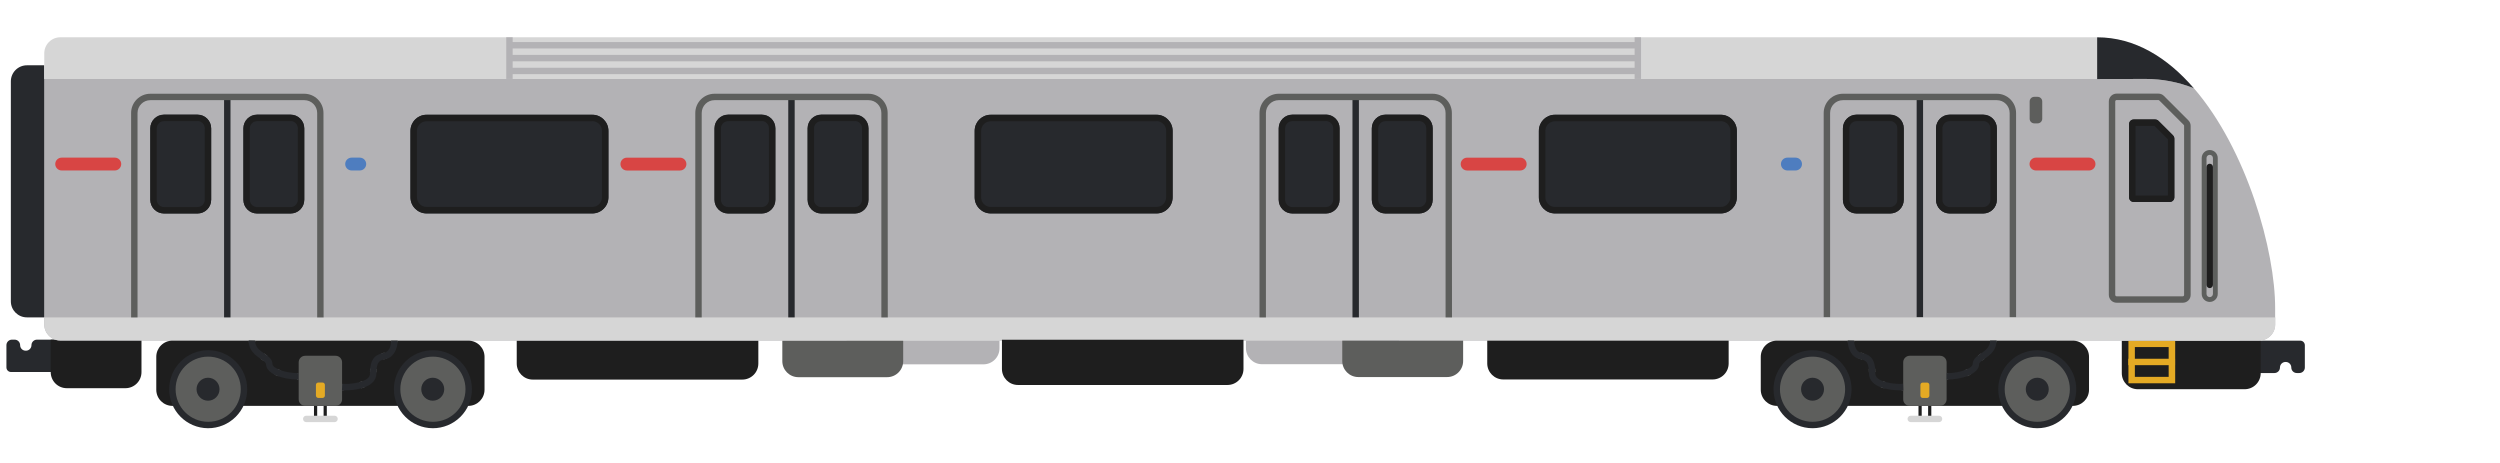
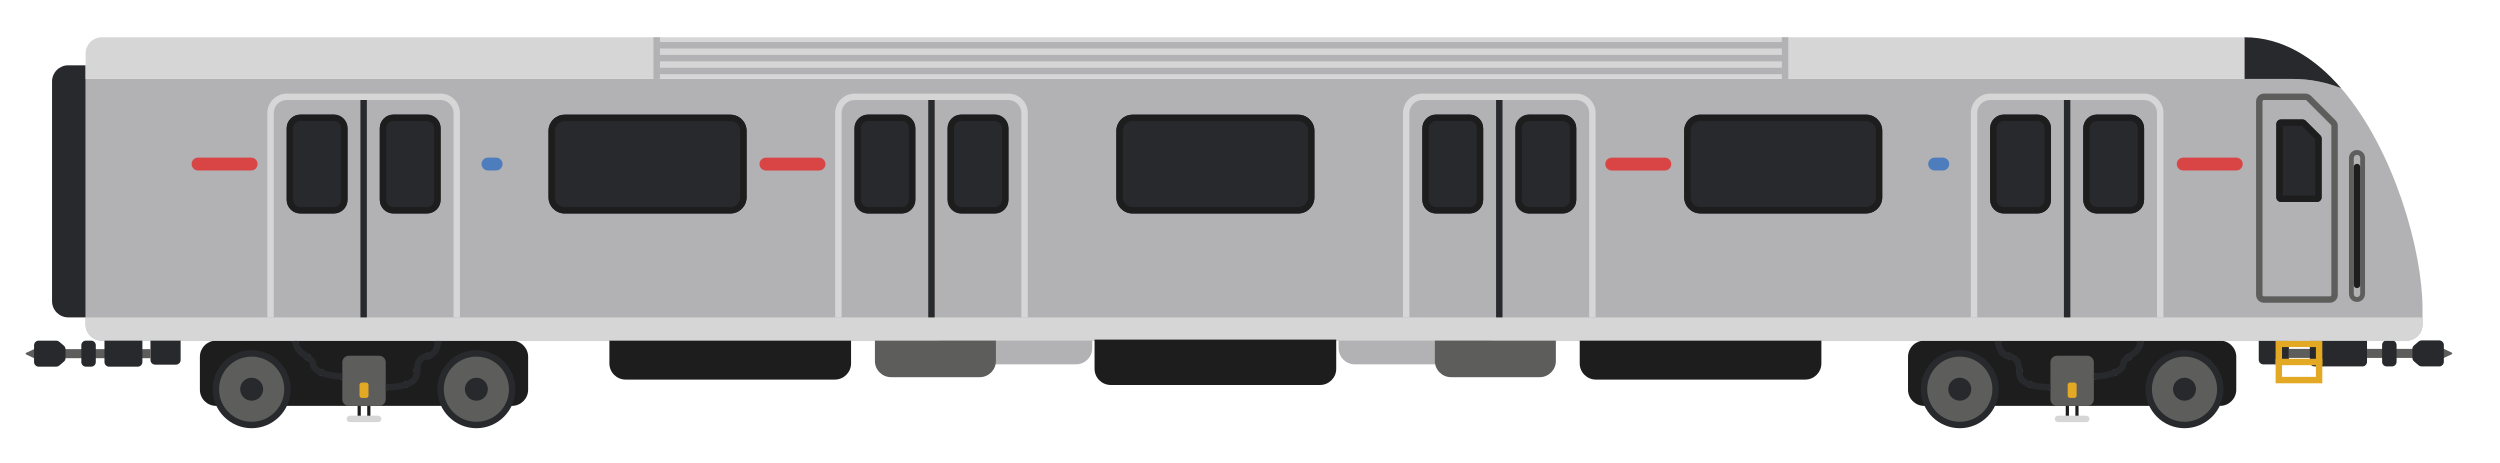
- <svg xmlns="http://www.w3.org/2000/svg" viewBox="0 0 778.74 144">
+ <svg xmlns="http://www.w3.org/2000/svg" viewBox="0 0 778.745 144">
  <defs>
-     <style>.cls-1{fill:#27292d;}.cls-2{fill:#1e1e1e;}.cls-3{fill:#e4aa24;}.cls-4{fill:#b3b2b5;}.cls-5{fill:#5d5f5d;}.cls-6{fill:#5d5e5c;}.cls-7{fill:#d6d6d6;}.cls-8{fill:#d84544;}.cls-9{fill:#4e7dbf;}.cls-10,.cls-11,.cls-12{fill:none;stroke:#5d5f5d;stroke-miterlimit:10;stroke-width:2px;}.cls-11{stroke-dasharray:1.04 5.21;}.cls-12{stroke-dasharray:1.12 5.61;}</style>
+     <style>.a{fill:#5d5e5c;}.b{fill:#27292c;}.c{fill:#1d1d1d;}.d{fill:#d5d6d5;}.e{fill:#e4a924;}.f,.g,.h{fill:none;stroke:#5e5f5d;stroke-miterlimit:10;stroke-width:2px;}.g{stroke-dasharray:1.043 5.215;}.h{stroke-dasharray:1.123 5.613;}.i{fill:#b2b1b4;}.j{fill:#5e5f5d;}.k{fill:#d94445;}.l{fill:#4e7dbe;}</style>
  </defs>
-   <g id="Toronto_Rocket" data-name="Toronto Rocket">
-     <path class="cls-1" d="M22.32,115.88V105.8H11.52a1.72,1.72,0,0,0-1.72,1.72h0a1.72,1.72,0,0,1-1.72,1.72H8a1.72,1.72,0,0,1-1.73-1.72h0a1.72,1.72,0,0,0-1.72-1.72H3.76A1.72,1.72,0,0,0,2,107.52v6.92a1.43,1.43,0,0,0,1.44,1.44Z" />
-     <path class="cls-2" d="M20.84,120.92H39.07a5,5,0,0,0,5-5V105.8H15.8v10.08A5,5,0,0,0,20.84,120.92Z" />
-     <path class="cls-1" d="M697.68,106.11V116.2h10.8a1.72,1.72,0,0,0,1.72-1.72h0a1.72,1.72,0,0,1,1.72-1.73H712a1.72,1.72,0,0,1,1.73,1.73h0a1.72,1.72,0,0,0,1.72,1.72h.78a1.72,1.72,0,0,0,1.72-1.72v-6.93a1.44,1.44,0,0,0-1.44-1.44Z" />
-     <path class="cls-2" d="M699.16,121.24H665.93a5,5,0,0,1-5-5V106.11H704.2V116.2A5,5,0,0,1,699.16,121.24Z" />
-     <path class="cls-3" d="M675.53,108.11v9.28H665v-9.28h10.56m2-2H663v13.28h14.56V106.11Z" />
-     <path class="cls-4" d="M683.39,27.49a40.08,40.08,0,0,0-15-2.9H13.79v76.48a5,5,0,0,0,5,5H703.7a5,5,0,0,0,5-5v-5C708.74,78.13,699.91,46.62,683.39,27.49Z" />
-     <path class="cls-1" d="M8.38,20.34h5.41a0,0,0,0,1,0,0V98.86a0,0,0,0,1,0,0H8.38a5,5,0,0,1-5-5V25.38A5,5,0,0,1,8.38,20.34Z" />
-     <path class="cls-5" d="M688.32,94.05a2.5,2.5,0,0,1-2.5-2.5V49.23a2.5,2.5,0,0,1,5,0V91.55A2.5,2.5,0,0,1,688.32,94.05Z" />
-     <path class="cls-4" d="M688.32,92.55a1,1,0,0,1-1-1V49.23a1,1,0,0,1,2,0V91.55A1,1,0,0,1,688.32,92.55Z" />
-     <path class="cls-1" d="M668.38,24.59a40.08,40.08,0,0,1,15,2.9h0c-8.2-9.49-18.3-15.87-30.15-15.87v13Z" />
-     <rect class="cls-3" x="662.97" y="111.75" width="14.55" height="2" />
-     <path class="cls-6" d="M679.9,94.3H659.33a2.44,2.44,0,0,1-2.44-2.44V31.6a2.44,2.44,0,0,1,2.44-2.44h13a2.41,2.41,0,0,1,1.72.71l7.62,7.62a2.41,2.41,0,0,1,.71,1.72V91.86A2.44,2.44,0,0,1,679.9,94.3ZM659.33,31.16a.44.44,0,0,0-.44.44V91.86a.44.44,0,0,0,.44.44H679.9a.43.43,0,0,0,.44-.44V39.21a.45.45,0,0,0-.12-.31l-7.62-7.61a.44.44,0,0,0-.31-.13Z" />
-     <path class="cls-1" d="M671.36,37.22h-6.72a1.44,1.44,0,0,0-1.44,1.44V61.47a1.44,1.44,0,0,0,1.44,1.44h11.22a1.44,1.44,0,0,0,1.44-1.44V43.17a1.45,1.45,0,0,0-.42-1l-4.51-4.51A1.42,1.42,0,0,0,671.36,37.22Z" />
-     <path class="cls-2" d="M671.12,39.22l4.18,4.18V60.91H665.2V39.22h5.92m.24-2h-6.72a1.44,1.44,0,0,0-1.44,1.44V61.47a1.44,1.44,0,0,0,1.44,1.44h11.22a1.44,1.44,0,0,0,1.44-1.44V43.17a1.45,1.45,0,0,0-.42-1l-4.51-4.51a1.42,1.42,0,0,0-1-.42Z" />
-     <rect class="cls-1" x="597.03" y="30.16" width="2" height="68.7" />
-     <path class="cls-6" d="M628,98.86h-2V35.2a4,4,0,0,0-4-4H574.07a4,4,0,0,0-4,4V98.86h-2V35.2a6,6,0,0,1,6-6H622a6,6,0,0,1,6,6Z" />
-     <path class="cls-7" d="M18.83,11.61h634.4a0,0,0,0,1,0,0v13a0,0,0,0,1,0,0H13.79a0,0,0,0,1,0,0V16.65A5,5,0,0,1,18.83,11.61Z" />
-     <path class="cls-7" d="M708.74,101.07V98.86H13.79v2.21a5,5,0,0,0,5,5H703.7A5,5,0,0,0,708.74,101.07Z" />
-     <rect class="cls-1" x="574.06" y="35.7" width="18.96" height="30.8" rx="4.26" />
-     <path class="cls-2" d="M588.75,37.7A2.26,2.26,0,0,1,591,40V62.24a2.26,2.26,0,0,1-2.26,2.26H578.32a2.26,2.26,0,0,1-2.26-2.26V40a2.26,2.26,0,0,1,2.26-2.26h10.43m0-2H578.32A4.26,4.26,0,0,0,574.06,40V62.24a4.26,4.26,0,0,0,4.26,4.26h10.43A4.26,4.26,0,0,0,593,62.24V40a4.26,4.26,0,0,0-4.26-4.26Z" />
-     <rect class="cls-1" x="603.06" y="35.7" width="18.96" height="30.8" rx="4.26" />
-     <path class="cls-2" d="M617.75,37.7A2.26,2.26,0,0,1,620,40V62.24a2.26,2.26,0,0,1-2.26,2.26H607.32a2.26,2.26,0,0,1-2.26-2.26V40a2.26,2.26,0,0,1,2.26-2.26h10.43m0-2H607.32A4.26,4.26,0,0,0,603.06,40V62.24a4.26,4.26,0,0,0,4.26,4.26h10.43A4.26,4.26,0,0,0,622,62.24V40a4.26,4.26,0,0,0-4.26-4.26Z" />
-     <rect class="cls-1" x="494.79" y="20.27" width="30.77" height="61.7" rx="5.04" transform="translate(459.06 561.29) rotate(-90)" />
-     <path class="cls-2" d="M536,37.73a3,3,0,0,1,3,3V61.46a3,3,0,0,1-3,3H484.37a3,3,0,0,1-3-3V40.77a3,3,0,0,1,3-3H536m0-2H484.37a5,5,0,0,0-5,5V61.46a5,5,0,0,0,5,5H536a5,5,0,0,0,5-5V40.77a5,5,0,0,0-5-5Z" />
-     <rect class="cls-1" x="421.29" y="30.16" width="2" height="68.7" />
-     <path class="cls-6" d="M452.29,98.86h-2V35.2a4,4,0,0,0-4-4H398.33a4,4,0,0,0-4,4V98.86h-2V35.2a6,6,0,0,1,6-6h47.92a6,6,0,0,1,6,6Z" />
-     <rect class="cls-1" x="398.31" y="35.7" width="18.96" height="30.8" rx="4.26" />
-     <path class="cls-2" d="M413,37.7A2.27,2.27,0,0,1,415.27,40V62.24A2.27,2.27,0,0,1,413,64.5H402.58a2.27,2.27,0,0,1-2.27-2.26V40a2.27,2.27,0,0,1,2.27-2.26H413m0-2H402.58A4.27,4.27,0,0,0,398.31,40V62.24a4.27,4.27,0,0,0,4.27,4.26H413a4.27,4.27,0,0,0,4.27-4.26V40A4.27,4.27,0,0,0,413,35.7Z" />
-     <rect class="cls-1" x="427.31" y="35.7" width="18.96" height="30.8" rx="4.26" />
-     <path class="cls-2" d="M442,37.7A2.27,2.27,0,0,1,444.27,40V62.24A2.27,2.27,0,0,1,442,64.5H431.58a2.27,2.27,0,0,1-2.27-2.26V40a2.27,2.27,0,0,1,2.27-2.26H442m0-2H431.58A4.27,4.27,0,0,0,427.31,40V62.24a4.27,4.27,0,0,0,4.27,4.26H442a4.27,4.27,0,0,0,4.27-4.26V40A4.27,4.27,0,0,0,442,35.7Z" />
-     <rect class="cls-1" x="319.05" y="20.27" width="30.77" height="61.7" rx="5.04" transform="translate(283.32 385.55) rotate(-90)" />
-     <path class="cls-2" d="M360.24,37.73a3,3,0,0,1,3,3V61.46a3,3,0,0,1-3,3H308.62a3,3,0,0,1-3-3V40.77a3,3,0,0,1,3-3h51.62m0-2H308.62a5,5,0,0,0-5,5V61.46a5,5,0,0,0,5,5h51.62a5,5,0,0,0,5-5V40.77a5,5,0,0,0-5-5Z" />
-     <rect class="cls-1" x="245.54" y="30.16" width="2" height="68.7" />
-     <path class="cls-6" d="M276.54,98.86h-2V35.2a4,4,0,0,0-4-4H222.58a4,4,0,0,0-4,4V98.86h-2V35.2a6,6,0,0,1,6-6H270.5a6,6,0,0,1,6,6Z" />
-     <rect class="cls-1" x="222.57" y="35.7" width="18.96" height="30.8" rx="4.26" />
-     <path class="cls-2" d="M237.26,37.7A2.26,2.26,0,0,1,239.52,40V62.24a2.26,2.26,0,0,1-2.26,2.26H226.83a2.26,2.26,0,0,1-2.26-2.26V40a2.26,2.26,0,0,1,2.26-2.26h10.43m0-2H226.83A4.26,4.26,0,0,0,222.57,40V62.24a4.26,4.26,0,0,0,4.26,4.26h10.43a4.26,4.26,0,0,0,4.26-4.26V40a4.26,4.26,0,0,0-4.26-4.26Z" />
-     <rect class="cls-1" x="251.57" y="35.7" width="18.96" height="30.8" rx="4.26" />
-     <path class="cls-2" d="M266.26,37.7A2.26,2.26,0,0,1,268.52,40V62.24a2.26,2.26,0,0,1-2.26,2.26H255.83a2.26,2.26,0,0,1-2.26-2.26V40a2.26,2.26,0,0,1,2.26-2.26h10.43m0-2H255.83A4.26,4.26,0,0,0,251.57,40V62.24a4.26,4.26,0,0,0,4.26,4.26h10.43a4.26,4.26,0,0,0,4.26-4.26V40a4.26,4.26,0,0,0-4.26-4.26Z" />
-     <rect class="cls-1" x="143.3" y="20.27" width="30.77" height="61.7" rx="5.04" transform="translate(107.57 209.8) rotate(-90)" />
-     <path class="cls-2" d="M184.5,37.73a3,3,0,0,1,3,3V61.46a3,3,0,0,1-3,3H132.88a3,3,0,0,1-3-3V40.77a3,3,0,0,1,3-3H184.5m0-2H132.88a5,5,0,0,0-5,5V61.46a5,5,0,0,0,5,5H184.5a5,5,0,0,0,5-5V40.77a5,5,0,0,0-5-5Z" />
-     <rect class="cls-1" x="69.8" y="30.16" width="2" height="68.7" />
-     <path class="cls-6" d="M100.8,98.86h-2V35.2a4,4,0,0,0-4-4H46.84a4,4,0,0,0-4,4V98.86h-2V35.2a6,6,0,0,1,6-6H94.76a6,6,0,0,1,6,6Z" />
-     <rect class="cls-1" x="46.82" y="35.7" width="18.96" height="30.8" rx="4.26" />
-     <path class="cls-2" d="M61.51,37.7A2.27,2.27,0,0,1,63.78,40V62.24a2.27,2.27,0,0,1-2.27,2.26H51.09a2.27,2.27,0,0,1-2.27-2.26V40a2.27,2.27,0,0,1,2.27-2.26H61.51m0-2H51.09A4.27,4.27,0,0,0,46.82,40V62.24a4.27,4.27,0,0,0,4.27,4.26H61.51a4.27,4.27,0,0,0,4.27-4.26V40a4.27,4.27,0,0,0-4.27-4.26Z" />
-     <rect class="cls-1" x="75.82" y="35.7" width="18.96" height="30.8" rx="4.26" />
-     <path class="cls-2" d="M90.51,37.7A2.27,2.27,0,0,1,92.78,40V62.24a2.27,2.27,0,0,1-2.27,2.26H80.09a2.27,2.27,0,0,1-2.27-2.26V40a2.27,2.27,0,0,1,2.27-2.26H90.51m0-2H80.09A4.27,4.27,0,0,0,75.82,40V62.24a4.27,4.27,0,0,0,4.27,4.26H90.51a4.27,4.27,0,0,0,4.27-4.26V40a4.27,4.27,0,0,0-4.27-4.26Z" />
-     <path class="cls-2" d="M688.32,89.75a1,1,0,0,1-1-1V52a1,1,0,1,1,2,0V88.75A1,1,0,0,1,688.32,89.75Z" />
-     <rect class="cls-4" x="158.69" y="17.1" width="351.49" height="2" />
-     <rect class="cls-4" x="158.69" y="13.1" width="351.49" height="2" />
-     <rect class="cls-4" x="158.69" y="21.1" width="351.49" height="2" />
-     <rect class="cls-4" x="509.18" y="11.61" width="2" height="12.98" />
-     <rect class="cls-4" x="157.69" y="11.61" width="2" height="12.98" />
-     <path class="cls-8" d="M650.73,53.1H634.19a2,2,0,0,1,0-4h16.54a2,2,0,0,1,0,4Z" />
-     <rect class="cls-6" x="632.23" y="30.16" width="3.92" height="8.27" rx="1.44" />
-     <path class="cls-9" d="M559.31,53.1h-2.55a2,2,0,0,1,0-4h2.55a2,2,0,0,1,0,4Z" />
-     <path class="cls-8" d="M35.76,53.1H19.21a2,2,0,0,1,0-4H35.76a2,2,0,0,1,0,4Z" />
-     <g id="Layer_5" data-name="Layer 5">
-       <rect class="cls-2" x="548.47" y="106.11" width="102.25" height="20.32" rx="5.04" />
-       <circle class="cls-6" cx="634.6" cy="121.24" r="11.15" />
-       <path class="cls-1" d="M634.6,133.39a12.15,12.15,0,1,1,12.15-12.15A12.16,12.16,0,0,1,634.6,133.39Zm0-22.3a10.15,10.15,0,1,0,10.15,10.15A10.16,10.16,0,0,0,634.6,111.09Z" />
-       <circle class="cls-1" cx="634.6" cy="121.24" r="3.58" />
-       <circle class="cls-6" cx="564.6" cy="121.24" r="11.15" />
-       <path class="cls-1" d="M564.6,133.39a12.15,12.15,0,1,1,12.15-12.15A12.16,12.16,0,0,1,564.6,133.39Zm0-22.3a10.15,10.15,0,1,0,10.15,10.15A10.16,10.16,0,0,0,564.6,111.09Z" />
-       <circle class="cls-1" cx="564.6" cy="121.24" r="3.58" />
-       <rect class="cls-2" x="597.6" y="124.87" width="1" height="5.62" />
-       <rect class="cls-2" x="600.6" y="124.87" width="1" height="5.62" />
-       <rect class="cls-6" x="592.84" y="110.82" width="13.52" height="15.61" rx="2.04" />
-       <path class="cls-7" d="M604,131.49h-8.81a1,1,0,0,1,0-2H604a1,1,0,0,1,0,2Z" />
-       <rect class="cls-3" x="598.2" y="119.17" width="2.79" height="4.79" rx="0.73" />
-       <path class="cls-10" d="M592.84,120.6h-.5" />
-       <path class="cls-11" d="M587.18,120c-2.12-.56-4-1.65-4-3.73,0-4.69-1.77-5-3.72-5.45a3.32,3.32,0,0,1-2.13-1.71" />
-       <path class="cls-10" d="M576.58,106.61a4.18,4.18,0,0,1,0-.5" />
-       <path class="cls-1" d="M592.23,121.61c-1.79,0-6.53-.22-8.8-2.41a3.94,3.94,0,0,1-1.27-2.93c0-3.8-1.07-4-2.83-4.45l-.11,0c-2.52-.57-3.66-3.35-3.66-5.68h2c0,1.62.72,3.42,2.1,3.73l.12,0c2.4.55,4.38,1.41,4.38,6.4a2,2,0,0,0,.65,1.49c1.76,1.69,6.36,1.9,8,1.84l.07,2Z" />
-       <path class="cls-10" d="M606.36,117.24h.5" />
-       <path class="cls-12" d="M612.36,116.25c1.86-.69,3.14-1.7,3.14-2.89,0-1.61,2.7-2.36,4.29-4.21" />
-       <path class="cls-10" d="M620.89,106.61c0-.16,0-.32,0-.5" />
-       <path class="cls-1" d="M606.36,118.24v-2c4.38,0,8.14-1.58,8.14-2.88,0-1.48,1.26-2.34,2.48-3.18,1.44-1,2.93-2,2.93-4.07h2c0,3.1-2.19,4.61-3.8,5.72-.79.54-1.61,1.1-1.61,1.53C616.5,116.42,611.34,118.24,606.36,118.24Z" />
-     </g>
-     <g id="Layer_6" data-name="Layer 6">
-       <rect class="cls-2" x="48.68" y="106.11" width="102.25" height="20.32" rx="5.04" />
-       <circle class="cls-6" cx="64.8" cy="121.24" r="11.15" />
-       <path class="cls-1" d="M64.8,133.39A12.15,12.15,0,1,1,77,121.24,12.16,12.16,0,0,1,64.8,133.39Zm0-22.3A10.15,10.15,0,1,0,75,121.24,10.16,10.16,0,0,0,64.8,111.09Z" />
-       <circle class="cls-1" cx="64.8" cy="121.24" r="3.58" />
-       <circle class="cls-6" cx="134.8" cy="121.24" r="11.15" />
-       <path class="cls-1" d="M134.8,133.39A12.15,12.15,0,1,1,147,121.24,12.16,12.16,0,0,1,134.8,133.39Zm0-22.3A10.15,10.15,0,1,0,145,121.24,10.16,10.16,0,0,0,134.8,111.09Z" />
-       <circle class="cls-1" cx="134.8" cy="121.24" r="3.58" />
-       <rect class="cls-2" x="100.8" y="124.87" width="1" height="5.62" />
-       <rect class="cls-2" x="97.8" y="124.87" width="1" height="5.62" />
-       <rect class="cls-6" x="93.04" y="110.82" width="13.52" height="15.61" rx="2.04" transform="translate(199.6 237.25) rotate(-180)" />
-       <path class="cls-7" d="M104.21,131.49H95.39a1,1,0,1,1,0-2h8.82a1,1,0,0,1,0,2Z" />
-       <rect class="cls-3" x="98.4" y="119.17" width="2.79" height="4.79" rx="0.73" transform="translate(199.6 243.12) rotate(-180)" />
-       <path class="cls-10" d="M106.56,120.6h.5" />
-       <path class="cls-11" d="M112.22,120c2.12-.56,4-1.65,4-3.73,0-4.69,1.76-5,3.72-5.45a3.32,3.32,0,0,0,2.13-1.71" />
-       <path class="cls-10" d="M122.82,106.61c0-.17,0-.33,0-.5" />
-       <path class="cls-1" d="M107.16,121.61h-.64l.08-2c1.63.07,6.23-.15,8-1.84a2,2,0,0,0,.66-1.49c0-5,2-5.85,4.38-6.4l.11,0c1.39-.31,2.11-2.11,2.11-3.73h2c0,2.33-1.15,5.11-3.66,5.68l-.11,0c-1.77.4-2.83.65-2.83,4.45A3.94,3.94,0,0,1,116,119.2C113.69,121.39,109,121.61,107.16,121.61Z" />
-       <path class="cls-10" d="M93,117.24h-.5" />
-       <path class="cls-12" d="M87,116.25c-1.86-.69-3.14-1.7-3.14-2.89,0-1.61-2.69-2.36-4.28-4.21" />
-       <path class="cls-10" d="M78.51,106.61a4,4,0,0,1,0-.5" />
-       <path class="cls-1" d="M93,118.24c-5,0-10.15-1.82-10.15-4.88,0-.43-.81-1-1.61-1.53-1.6-1.11-3.79-2.62-3.79-5.72h2c0,2,1.49,3.08,2.93,4.07,1.22.84,2.47,1.7,2.47,3.18,0,1.3,3.76,2.88,8.15,2.88Z" />
-     </g>
-     <path class="cls-2" d="M463.19,106.11h75.28a0,0,0,0,1,0,0v7.09a5,5,0,0,1-5,5h-65.2a5,5,0,0,1-5-5v-7.09A0,0,0,0,1,463.19,106.11Z" />
-     <path class="cls-4" d="M388.07,106.11h47.69a0,0,0,0,1,0,0v2.34a5,5,0,0,1-5,5H393.11a5,5,0,0,1-5-5v-2.34A0,0,0,0,1,388.07,106.11Z" />
-     <path class="cls-6" d="M418.07,106.11h37.69a0,0,0,0,1,0,0v6.34a5,5,0,0,1-5,5H423.11a5,5,0,0,1-5-5v-6.34A0,0,0,0,1,418.07,106.11Z" />
-     <path class="cls-2" d="M166,106.11h65.2a5,5,0,0,1,5,5v7.09a0,0,0,0,1,0,0H160.94a0,0,0,0,1,0,0v-7.09A5,5,0,0,1,166,106.11Z" transform="translate(397.16 224.35) rotate(-180)" />
-     <path class="cls-4" d="M268.69,106.11H306.3a5,5,0,0,1,5,5v2.34a0,0,0,0,1,0,0H263.65a0,0,0,0,1,0,0v-2.34A5,5,0,0,1,268.69,106.11Z" transform="translate(574.99 219.6) rotate(-180)" />
-     <path class="cls-6" d="M248.69,106.11H276.3a5,5,0,0,1,5,5v6.34a0,0,0,0,1,0,0H243.65a0,0,0,0,1,0,0v-6.34A5,5,0,0,1,248.69,106.11Z" transform="translate(524.99 223.6) rotate(-180)" />
-     <path class="cls-2" d="M317.11,105.8h65.2a5,5,0,0,1,5,5v9.09a0,0,0,0,1,0,0H312.07a0,0,0,0,1,0,0v-9.09a5,5,0,0,1,5-5Z" transform="translate(699.41 225.72) rotate(-180)" />
-     <path class="cls-8" d="M473.58,53.11H457a2,2,0,0,1,0-4h16.54a2,2,0,0,1,0,4Z" />
-     <path class="cls-8" d="M211.81,53.11H195.27a2,2,0,0,1,0-4h16.54a2,2,0,0,1,0,4Z" />
-     <path class="cls-9" d="M112.07,53.1h-2.54a2,2,0,0,1,0-4h2.54a2,2,0,0,1,0,4Z" />
-   </g>
+   <path class="a" d="M712.986,111.5h48.265l2.438-1.149a.291.291,0,0,0,0-.528l-2.438-1.149H712.986Z" />
+   <rect class="b" x="742.02" y="106.037" width="4.507" height="8.104" rx="1.44" transform="translate(1488.548 220.178) rotate(-180)" />
+   <path class="b" d="M751.944,112.557l1.466,1.252a1.39,1.39,0,0,0,.9.332h5.5a1.44,1.44,0,0,0,1.44-1.44v-5.224a1.44,1.44,0,0,0-1.44-1.44h-5.5a1.39,1.39,0,0,0-.9.332l-1.466,1.252a1.39,1.39,0,0,0-.486,1.055V111.5A1.39,1.39,0,0,0,751.944,112.557Z" />
+   <path class="b" d="M720.945,106.037h14.931a1.44,1.44,0,0,1,1.44,1.44v6.664a0,0,0,0,1,0,0H719.5a0,0,0,0,1,0,0v-6.664A1.44,1.44,0,0,1,720.945,106.037Z" transform="translate(1456.82 220.178) rotate(-180)" />
+   <path class="b" d="M705.034,106.037h6.512a1.44,1.44,0,0,1,1.44,1.44v6.032a0,0,0,0,1,0,0h-9.392a0,0,0,0,1,0,0v-6.032A1.44,1.44,0,0,1,705.034,106.037Z" transform="translate(1416.58 219.546) rotate(-180)" />
+   <rect class="c" x="594.345" y="106.113" width="102.249" height="20.318" rx="5.04" />
+   <circle class="a" cx="680.47" cy="121.238" r="11.149" />
+   <path class="b" d="M680.47,133.387a12.149,12.149,0,1,1,12.149-12.149A12.164,12.164,0,0,1,680.47,133.387Zm0-22.3a10.149,10.149,0,1,0,10.149,10.149A10.161,10.161,0,0,0,680.47,111.089Z" />
+   <circle class="b" cx="680.47" cy="121.238" r="3.58" />
+   <circle class="a" cx="610.47" cy="121.238" r="11.149" />
+   <path class="b" d="M610.47,133.387a12.149,12.149,0,1,1,12.149-12.149A12.164,12.164,0,0,1,610.47,133.387Zm0-22.3a10.149,10.149,0,1,0,10.149,10.149A10.161,10.161,0,0,0,610.47,111.089Z" />
+   <circle class="b" cx="610.47" cy="121.238" r="3.58" />
+   <rect class="c" x="643.47" y="124.866" width="1" height="5.623" />
+   <rect class="c" x="646.47" y="124.866" width="1" height="5.623" />
+   <rect class="a" x="638.708" y="110.818" width="13.522" height="15.613" rx="2.036" />
+   <path class="d" d="M649.876,131.489h-8.813a1,1,0,0,1,0-2h8.813a1,1,0,0,1,0,2Z" />
+   <rect class="e" x="644.074" y="119.167" width="2.792" height="4.789" rx="0.726" />
+   <path class="f" d="M638.708,120.6s-.182.007-.5.007" />
+   <path class="g" d="M633.048,120c-2.115-.565-4.015-1.652-4.015-3.731,0-4.694-1.767-5.005-3.72-5.454a3.338,3.338,0,0,1-2.135-1.711" />
+   <path class="f" d="M622.45,106.612c-.013-.167-.02-.334-.02-.5" />
+   <path class="b" d="M638.105,121.609c-1.788,0-6.53-.216-8.8-2.407a3.942,3.942,0,0,1-1.268-2.93c0-3.805-1.064-4.049-2.829-4.453l-.115-.027c-2.514-.577-3.659-3.349-3.659-5.679h2c0,1.613.723,3.412,2.107,3.73l.114.026c2.4.549,4.382,1.41,4.382,6.4a1.957,1.957,0,0,0,.654,1.488c1.749,1.686,6.355,1.906,7.984,1.84l.075,2C638.644,121.6,638.42,121.609,638.105,121.609Z" />
+   <path class="f" d="M652.231,117.242c.166,0,.333,0,.5-.007" />
+   <path class="h" d="M658.235,116.251c1.862-.69,3.14-1.7,3.14-2.892,0-1.608,2.7-2.354,4.283-4.211" />
+   <path class="f" d="M666.76,106.612c.015-.161.024-.327.024-.5" />
+   <path class="b" d="M652.23,118.242v-2c4.387,0,8.145-1.585,8.145-2.883,0-1.477,1.259-2.343,2.477-3.181,1.441-.992,2.931-2.018,2.931-4.065h2c0,3.1-2.2,4.609-3.8,5.712-.792.545-1.61,1.109-1.61,1.534C662.375,116.416,657.217,118.242,652.23,118.242Z" />
+   <rect class="c" x="62.266" y="106.113" width="102.249" height="20.318" rx="5.04" />
+   <circle class="a" cx="78.39" cy="121.238" r="11.149" />
+   <path class="b" d="M78.39,133.387a12.149,12.149,0,1,1,12.149-12.149A12.163,12.163,0,0,1,78.39,133.387Zm0-22.3a10.149,10.149,0,1,0,10.149,10.149A10.161,10.161,0,0,0,78.39,111.089Z" />
+   <circle class="b" cx="78.39" cy="121.238" r="3.58" />
+   <circle class="a" cx="148.39" cy="121.238" r="11.149" />
+   <path class="b" d="M148.39,133.387a12.149,12.149,0,1,1,12.149-12.149A12.163,12.163,0,0,1,148.39,133.387Zm0-22.3a10.149,10.149,0,1,0,10.149,10.149A10.161,10.161,0,0,0,148.39,111.089Z" />
+   <circle class="b" cx="148.39" cy="121.238" r="3.58" />
+   <rect class="c" x="114.39" y="124.866" width="1" height="5.623" />
+   <rect class="c" x="111.39" y="124.866" width="1" height="5.623" />
+   <rect class="a" x="106.629" y="110.818" width="13.522" height="15.613" rx="2.036" transform="translate(226.78 237.249) rotate(-180)" />
+   <path class="d" d="M117.8,131.489h-8.814a1,1,0,0,1,0-2H117.8a1,1,0,0,1,0,2Z" />
+   <rect class="e" x="111.994" y="119.167" width="2.792" height="4.789" rx="0.726" transform="translate(226.78 243.124) rotate(-180)" />
+   <path class="f" d="M120.151,120.6s.183.007.5.007" />
+   <path class="g" d="M125.811,120c2.116-.565,4.015-1.652,4.015-3.731,0-4.694,1.767-5.005,3.72-5.454a3.34,3.34,0,0,0,2.136-1.711" />
+   <path class="f" d="M136.41,106.612c.013-.167.02-.334.02-.5" />
+   <path class="b" d="M120.753,121.609c-.314,0-.537-.006-.639-.01l.074-2c1.628.066,6.235-.154,7.984-1.84a1.954,1.954,0,0,0,.654-1.488c0-4.993,1.985-5.854,4.382-6.4l.114-.026c1.384-.318,2.108-2.117,2.108-3.73h2c0,2.33-1.145,5.1-3.659,5.679l-.116.027c-1.764.4-2.829.648-2.829,4.453a3.941,3.941,0,0,1-1.267,2.93C127.284,121.393,122.542,121.609,120.753,121.609Z" />
+   <path class="f" d="M106.629,117.242c-.167,0-.333,0-.5-.007" />
+   <path class="h" d="M100.624,116.251c-1.862-.69-3.14-1.7-3.14-2.892,0-1.608-2.7-2.354-4.282-4.211" />
+   <path class="f" d="M92.1,106.612c-.016-.161-.024-.327-.024-.5" />
+   <path class="b" d="M106.629,118.242c-4.987,0-10.145-1.826-10.145-4.883,0-.425-.818-.989-1.61-1.534-1.6-1.1-3.8-2.614-3.8-5.712h2c0,2.047,1.49,3.073,2.932,4.065,1.217.838,2.476,1.7,2.476,3.181,0,1.3,3.759,2.883,8.145,2.883Z" />
+   <path class="e" d="M721.4,108.113v9.279H710.847v-9.279H721.4m2-2H708.847v13.279H723.4V106.113Z" />
+   <path class="i" d="M729.26,27.485a40.24,40.24,0,0,0-15.01-2.895H26.665v76.483a5.041,5.041,0,0,0,5.04,5.04H749.569a5.007,5.007,0,0,0,5.04-5.04v-4.96C754.609,78.131,745.786,46.616,729.26,27.485Z" />
+   <path class="b" d="M21.253,20.341h5.412a0,0,0,0,1,0,0V98.864a0,0,0,0,1,0,0H21.253a5.04,5.04,0,0,1-5.04-5.04V25.381A5.04,5.04,0,0,1,21.253,20.341Z" />
+   <path class="j" d="M734.2,94.046a2.5,2.5,0,0,1-2.5-2.5V49.227a2.5,2.5,0,1,1,5,0V91.546A2.5,2.5,0,0,1,734.2,94.046Z" />
+   <path class="i" d="M734.2,92.546a1,1,0,0,1-1-1V49.227a1,1,0,1,1,2,0V91.546A1,1,0,0,1,734.2,92.546Z" />
+   <path class="b" d="M714.25,24.59a40.24,40.24,0,0,1,15.01,2.895l0,0v-.006c-8.2-9.492-18.3-15.87-30.154-15.87V24.59Z" />
+   <rect class="e" x="708.847" y="111.752" width="14.552" height="2" />
+   <path class="a" d="M725.775,94.3H705.2a2.442,2.442,0,0,1-2.439-2.44V31.6a2.442,2.442,0,0,1,2.439-2.44h12.962a2.454,2.454,0,0,1,1.726.715l7.612,7.612a2.421,2.421,0,0,1,.715,1.725V91.864A2.444,2.444,0,0,1,725.775,94.3ZM705.2,31.16a.44.44,0,0,0-.439.44V91.864a.44.44,0,0,0,.439.44h20.574a.44.44,0,0,0,.441-.44V39.212a.439.439,0,0,0-.128-.31l-7.614-7.613a.444.444,0,0,0-.311-.129Z" />
+   <path class="b" d="M717.228,37.221h-6.717a1.44,1.44,0,0,0-1.44,1.44v22.8a1.44,1.44,0,0,0,1.44,1.44h11.224a1.44,1.44,0,0,0,1.44-1.44v-18.3a1.441,1.441,0,0,0-.422-1.018l-4.507-4.506A1.44,1.44,0,0,0,717.228,37.221Z" />
+   <path class="c" d="M717,39.221l4.179,4.178V60.905h-10.1V39.221H717m.232-2h-6.717a1.44,1.44,0,0,0-1.44,1.44v22.8a1.44,1.44,0,0,0,1.44,1.44h11.224a1.44,1.44,0,0,0,1.44-1.44v-18.3a1.441,1.441,0,0,0-.422-1.018l-4.507-4.506a1.44,1.44,0,0,0-1.018-.422Z" />
+   <path class="d" d="M31.705,11.613h667.4a0,0,0,0,1,0,0V24.59a0,0,0,0,1,0,0H26.665a0,0,0,0,1,0,0V16.653a5.04,5.04,0,0,1,5.04-5.04Z" />
+   <path class="d" d="M754.609,101.073V98.864H26.665v2.209a5.041,5.041,0,0,0,5.04,5.04H749.569A5.04,5.04,0,0,0,754.609,101.073Z" />
+   <rect class="b" x="540.082" y="20.249" width="30.771" height="61.699" rx="5.04" transform="translate(504.369 606.566) rotate(-90)" />
+   <path class="c" d="M581.277,37.713a3.044,3.044,0,0,1,3.04,3.04V61.444a3.044,3.044,0,0,1-3.04,3.04H529.658a3.044,3.044,0,0,1-3.04-3.04V40.753a3.044,3.044,0,0,1,3.04-3.04h51.619m0-2H529.658a5.04,5.04,0,0,0-5.04,5.04V61.444a5.04,5.04,0,0,0,5.04,5.04h51.619a5.04,5.04,0,0,0,5.04-5.04V40.753a5.04,5.04,0,0,0-5.04-5.04Z" />
+   <rect class="b" x="363.205" y="20.265" width="30.771" height="61.699" rx="5.04" transform="translate(327.476 429.705) rotate(-90)" />
+   <path class="c" d="M404.4,37.729a3.044,3.044,0,0,1,3.04,3.04V61.46a3.044,3.044,0,0,1-3.04,3.04H352.781a3.044,3.044,0,0,1-3.04-3.04V40.769a3.044,3.044,0,0,1,3.04-3.04H404.4m0-2H352.781a5.04,5.04,0,0,0-5.04,5.04V61.46a5.039,5.039,0,0,0,5.04,5.04H404.4a5.04,5.04,0,0,0,5.04-5.04V40.769a5.041,5.041,0,0,0-5.04-5.04Z" />
+   <rect class="b" x="642.906" y="30.16" width="2" height="68.704" />
+   <path class="d" d="M673.906,98.864h-2V35.2a4.044,4.044,0,0,0-4.04-4.04h-47.92a4.045,4.045,0,0,0-4.04,4.04V98.864h-2V35.2a6.047,6.047,0,0,1,6.04-6.04h47.92a6.047,6.047,0,0,1,6.04,6.04Z" />
+   <rect class="b" x="619.928" y="35.697" width="18.956" height="30.803" rx="4.265" />
+   <path class="c" d="M634.619,37.7a2.267,2.267,0,0,1,2.265,2.265V62.235a2.267,2.267,0,0,1-2.265,2.265H624.193a2.267,2.267,0,0,1-2.265-2.265V39.962a2.267,2.267,0,0,1,2.265-2.265h10.426m0-2H624.193a4.265,4.265,0,0,0-4.265,4.265V62.235a4.265,4.265,0,0,0,4.265,4.265h10.426a4.265,4.265,0,0,0,4.265-4.265V39.962a4.265,4.265,0,0,0-4.265-4.265Z" />
+   <rect class="b" x="648.928" y="35.697" width="18.956" height="30.803" rx="4.265" />
+   <path class="c" d="M663.619,37.7a2.267,2.267,0,0,1,2.265,2.265V62.235a2.267,2.267,0,0,1-2.265,2.265H653.193a2.267,2.267,0,0,1-2.265-2.265V39.962a2.267,2.267,0,0,1,2.265-2.265h10.426m0-2H653.193a4.265,4.265,0,0,0-4.265,4.265V62.235a4.265,4.265,0,0,0,4.265,4.265h10.426a4.265,4.265,0,0,0,4.265-4.265V39.962a4.265,4.265,0,0,0-4.265-4.265Z" />
+   <rect class="b" x="466.029" y="30.16" width="2" height="68.704" />
+   <path class="d" d="M497.029,98.864h-2V35.2a4.044,4.044,0,0,0-4.04-4.04h-47.92a4.045,4.045,0,0,0-4.04,4.04V98.864h-2V35.2a6.047,6.047,0,0,1,6.04-6.04h47.92a6.047,6.047,0,0,1,6.04,6.04Z" />
+   <rect class="b" x="443.051" y="35.697" width="18.956" height="30.803" rx="4.265" />
+   <path class="c" d="M457.742,37.7a2.267,2.267,0,0,1,2.265,2.265V62.235a2.267,2.267,0,0,1-2.265,2.265H447.316a2.267,2.267,0,0,1-2.265-2.265V39.962a2.267,2.267,0,0,1,2.265-2.265h10.426m0-2H447.316a4.264,4.264,0,0,0-4.265,4.265V62.235a4.264,4.264,0,0,0,4.265,4.265h10.426a4.265,4.265,0,0,0,4.265-4.265V39.962a4.265,4.265,0,0,0-4.265-4.265Z" />
+   <rect class="b" x="472.051" y="35.697" width="18.956" height="30.803" rx="4.265" />
+   <path class="c" d="M486.742,37.7a2.267,2.267,0,0,1,2.265,2.265V62.235a2.267,2.267,0,0,1-2.265,2.265H476.316a2.267,2.267,0,0,1-2.265-2.265V39.962a2.267,2.267,0,0,1,2.265-2.265h10.426m0-2H476.316a4.264,4.264,0,0,0-4.265,4.265V62.235a4.264,4.264,0,0,0,4.265,4.265h10.426a4.265,4.265,0,0,0,4.265-4.265V39.962a4.265,4.265,0,0,0-4.265-4.265Z" />
+   <rect class="b" x="289.152" y="30.16" width="2" height="68.704" />
+   <path class="d" d="M320.152,98.864h-2V35.2a4.045,4.045,0,0,0-4.04-4.04h-47.92a4.044,4.044,0,0,0-4.04,4.04V98.864h-2V35.2a6.046,6.046,0,0,1,6.04-6.04h47.92a6.047,6.047,0,0,1,6.04,6.04Z" />
+   <rect class="b" x="266.174" y="35.697" width="18.956" height="30.803" rx="4.265" />
+   <path class="c" d="M280.865,37.7a2.267,2.267,0,0,1,2.265,2.265V62.235a2.267,2.267,0,0,1-2.265,2.265H270.439a2.267,2.267,0,0,1-2.265-2.265V39.962a2.267,2.267,0,0,1,2.265-2.265h10.426m0-2H270.439a4.264,4.264,0,0,0-4.265,4.265V62.235a4.264,4.264,0,0,0,4.265,4.265h10.426a4.265,4.265,0,0,0,4.265-4.265V39.962a4.265,4.265,0,0,0-4.265-4.265Z" />
+   <rect class="b" x="295.174" y="35.697" width="18.956" height="30.803" rx="4.265" />
+   <path class="c" d="M309.865,37.7a2.267,2.267,0,0,1,2.265,2.265V62.235a2.267,2.267,0,0,1-2.265,2.265H299.439a2.267,2.267,0,0,1-2.265-2.265V39.962a2.267,2.267,0,0,1,2.265-2.265h10.426m0-2H299.439a4.264,4.264,0,0,0-4.265,4.265V62.235a4.264,4.264,0,0,0,4.265,4.265h10.426a4.265,4.265,0,0,0,4.265-4.265V39.962a4.265,4.265,0,0,0-4.265-4.265Z" />
+   <rect class="b" x="112.275" y="30.16" width="2" height="68.704" />
+   <path class="d" d="M143.275,98.864h-2V35.2a4.045,4.045,0,0,0-4.04-4.04H89.315a4.044,4.044,0,0,0-4.04,4.04V98.864h-2V35.2a6.046,6.046,0,0,1,6.04-6.04h47.92a6.047,6.047,0,0,1,6.04,6.04Z" />
+   <rect class="b" x="89.297" y="35.697" width="18.956" height="30.803" rx="4.265" />
+   <path class="c" d="M103.988,37.7a2.267,2.267,0,0,1,2.265,2.265V62.235a2.267,2.267,0,0,1-2.265,2.265H93.562A2.267,2.267,0,0,1,91.3,62.235V39.962A2.267,2.267,0,0,1,93.562,37.7h10.426m0-2H93.562A4.264,4.264,0,0,0,89.3,39.962V62.235A4.264,4.264,0,0,0,93.562,66.5h10.426a4.265,4.265,0,0,0,4.265-4.265V39.962a4.265,4.265,0,0,0-4.265-4.265Z" />
+   <rect class="b" x="118.297" y="35.697" width="18.956" height="30.803" rx="4.265" />
+   <path class="c" d="M132.988,37.7a2.267,2.267,0,0,1,2.265,2.265V62.235a2.267,2.267,0,0,1-2.265,2.265H122.562a2.267,2.267,0,0,1-2.265-2.265V39.962a2.267,2.267,0,0,1,2.265-2.265h10.426m0-2H122.562a4.264,4.264,0,0,0-4.265,4.265V62.235a4.264,4.264,0,0,0,4.265,4.265h10.426a4.265,4.265,0,0,0,4.265-4.265V39.962a4.265,4.265,0,0,0-4.265-4.265Z" />
+   <rect class="b" x="186.328" y="20.265" width="30.771" height="61.699" rx="5.04" transform="translate(150.598 252.828) rotate(-90)" />
+   <path class="c" d="M227.523,37.729a3.044,3.044,0,0,1,3.04,3.04V61.46a3.044,3.044,0,0,1-3.04,3.04H175.9a3.043,3.043,0,0,1-3.04-3.04V40.769a3.043,3.043,0,0,1,3.04-3.04h51.619m0-2H175.9a5.04,5.04,0,0,0-5.04,5.04V61.46a5.039,5.039,0,0,0,5.04,5.04h51.619a5.04,5.04,0,0,0,5.04-5.04V40.769a5.041,5.041,0,0,0-5.04-5.04Z" />
+   <path class="c" d="M734.2,89.75a1,1,0,0,1-1-1V52.023a1,1,0,0,1,2,0V88.75A1,1,0,0,1,734.2,89.75Z" />
+   <rect class="i" x="204.561" y="17.101" width="351.489" height="2" />
+   <rect class="i" x="204.561" y="13.101" width="351.489" height="2" />
+   <rect class="i" x="204.561" y="21.101" width="351.489" height="2" />
+   <rect class="i" x="555.05" y="11.613" width="2" height="12.977" />
+   <rect class="i" x="203.561" y="11.613" width="2" height="12.977" />
+   <path class="k" d="M696.606,53.1H680.061a2,2,0,0,1,0-4h16.545a2,2,0,0,1,0,4Z" />
+   <path class="l" d="M605.179,53.1h-2.546a2,2,0,0,1,0-4h2.546a2,2,0,0,1,0,4Z" />
+   <path class="k" d="M78.235,53.1H61.689a2,2,0,0,1,0-4H78.235a2,2,0,0,1,0,4Z" />
+   <path class="c" d="M492.077,106.113h75.28a0,0,0,0,1,0,0V113.2a5.04,5.04,0,0,1-5.04,5.04h-65.2a5.04,5.04,0,0,1-5.04-5.04v-7.085A0,0,0,0,1,492.077,106.113Z" />
+   <path class="i" d="M416.955,106.113h47.694a0,0,0,0,1,0,0v2.337a5.04,5.04,0,0,1-5.04,5.04H422a5.04,5.04,0,0,1-5.04-5.04v-2.337A0,0,0,0,1,416.955,106.113Z" />
+   <path class="a" d="M446.955,106.113h37.694a0,0,0,0,1,0,0v6.337a5.04,5.04,0,0,1-5.04,5.04H452a5.04,5.04,0,0,1-5.04-5.04v-6.337A0,0,0,0,1,446.955,106.113Z" />
+   <path class="c" d="M194.863,106.113h65.2a5.04,5.04,0,0,1,5.04,5.04v7.085a0,0,0,0,1,0,0h-75.28a0,0,0,0,1,0,0v-7.085A5.04,5.04,0,0,1,194.863,106.113Z" transform="translate(454.927 224.351) rotate(-180)" />
+   <path class="i" d="M297.571,106.113h37.614a5.04,5.04,0,0,1,5.04,5.04v2.337a0,0,0,0,1,0,0H292.531a0,0,0,0,1,0,0v-2.337A5.04,5.04,0,0,1,297.571,106.113Z" transform="translate(632.757 219.603) rotate(-180)" />
+   <path class="a" d="M277.571,106.113h27.614a5.04,5.04,0,0,1,5.04,5.04v6.337a0,0,0,0,1,0,0H272.531a0,0,0,0,1,0,0v-6.337A5.04,5.04,0,0,1,277.571,106.113Z" transform="translate(582.757 223.603) rotate(-180)" />
+   <path class="c" d="M345.99,105.8h65.2a5.04,5.04,0,0,1,5.04,5.04v9.085a0,0,0,0,1,0,0H340.95a0,0,0,0,1,0,0v-9.085a5.04,5.04,0,0,1,5.04-5.04Z" transform="translate(757.181 225.719) rotate(-180)" />
+   <path class="k" d="M518.6,53.115H502.051a2,2,0,1,1,0-4H518.6a2,2,0,0,1,0,4Z" />
+   <path class="k" d="M255.13,53.115H238.584a2,2,0,0,1,0-4H255.13a2,2,0,0,1,0,4Z" />
+   <path class="l" d="M154.548,53.1H152a2,2,0,0,1,0-4h2.547a2,2,0,0,1,0,4Z" />
+   <path class="a" d="M46.874,111.578H10.609L8.17,110.429a.292.292,0,0,1,0-.528l2.439-1.149H46.874Z" />
+   <rect class="b" x="25.332" y="106.113" width="4.507" height="8.104" rx="1.44" />
+   <path class="b" d="M19.915,112.633l-1.465,1.252a1.392,1.392,0,0,1-.9.332h-5.5a1.44,1.44,0,0,1-1.44-1.44v-5.224a1.44,1.44,0,0,1,1.44-1.44h5.5a1.392,1.392,0,0,1,.9.332l1.465,1.252a1.387,1.387,0,0,1,.487,1.055v2.826A1.387,1.387,0,0,1,19.915,112.633Z" />
+   <path class="b" d="M32.544,106.113H44.355a0,0,0,0,1,0,0v6.664a1.44,1.44,0,0,1-1.44,1.44H33.984a1.44,1.44,0,0,1-1.44-1.44v-6.664a0,0,0,0,1,0,0Z" />
+   <path class="b" d="M46.874,106.113h9.392a0,0,0,0,1,0,0v6.032a1.44,1.44,0,0,1-1.44,1.44H48.314a1.44,1.44,0,0,1-1.44-1.44v-6.032A0,0,0,0,1,46.874,106.113Z" />
</svg>
